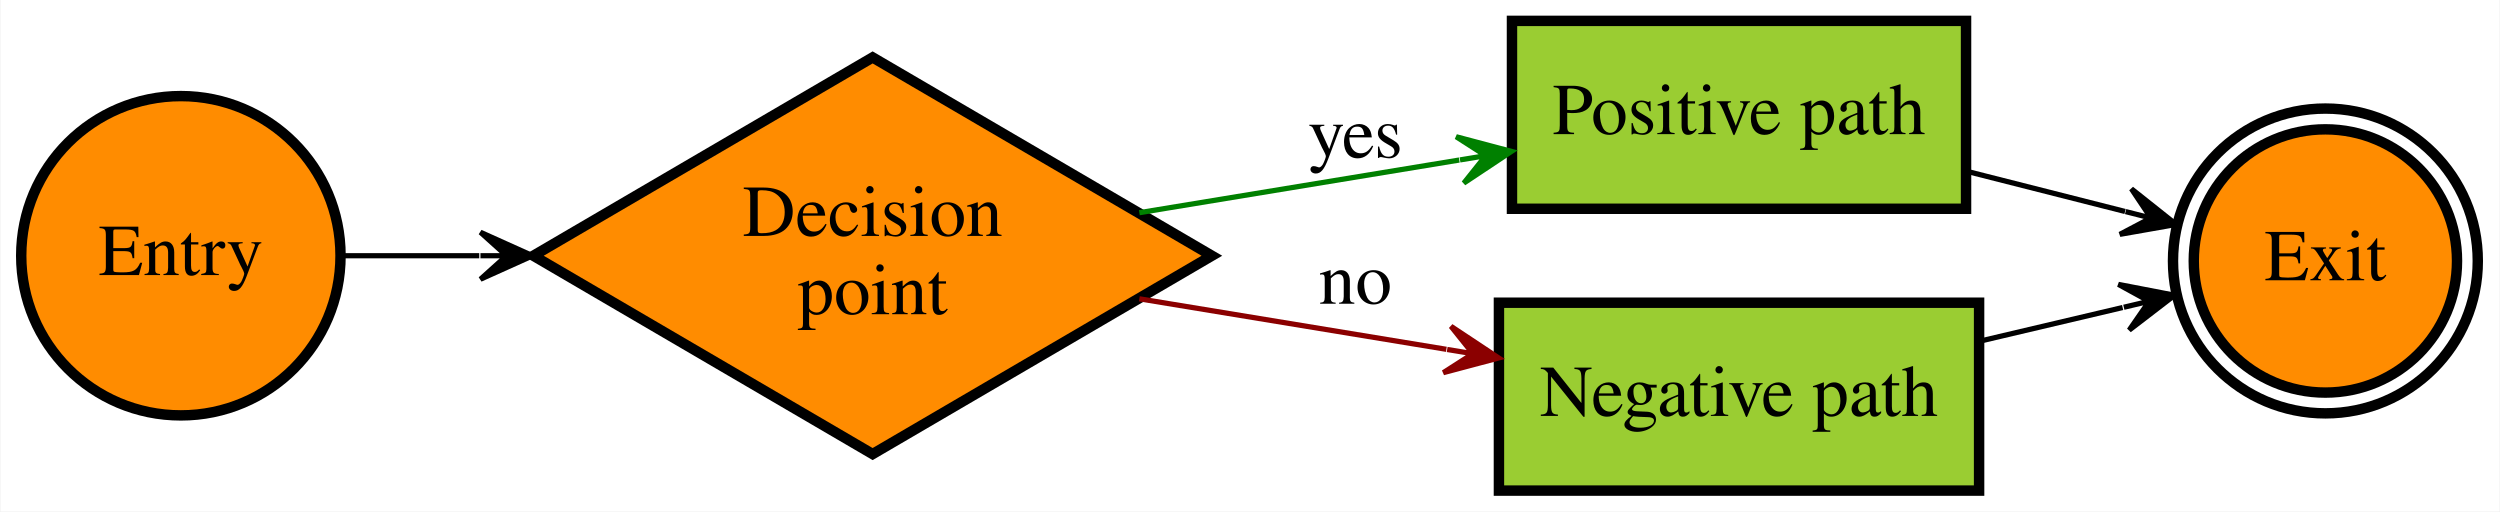
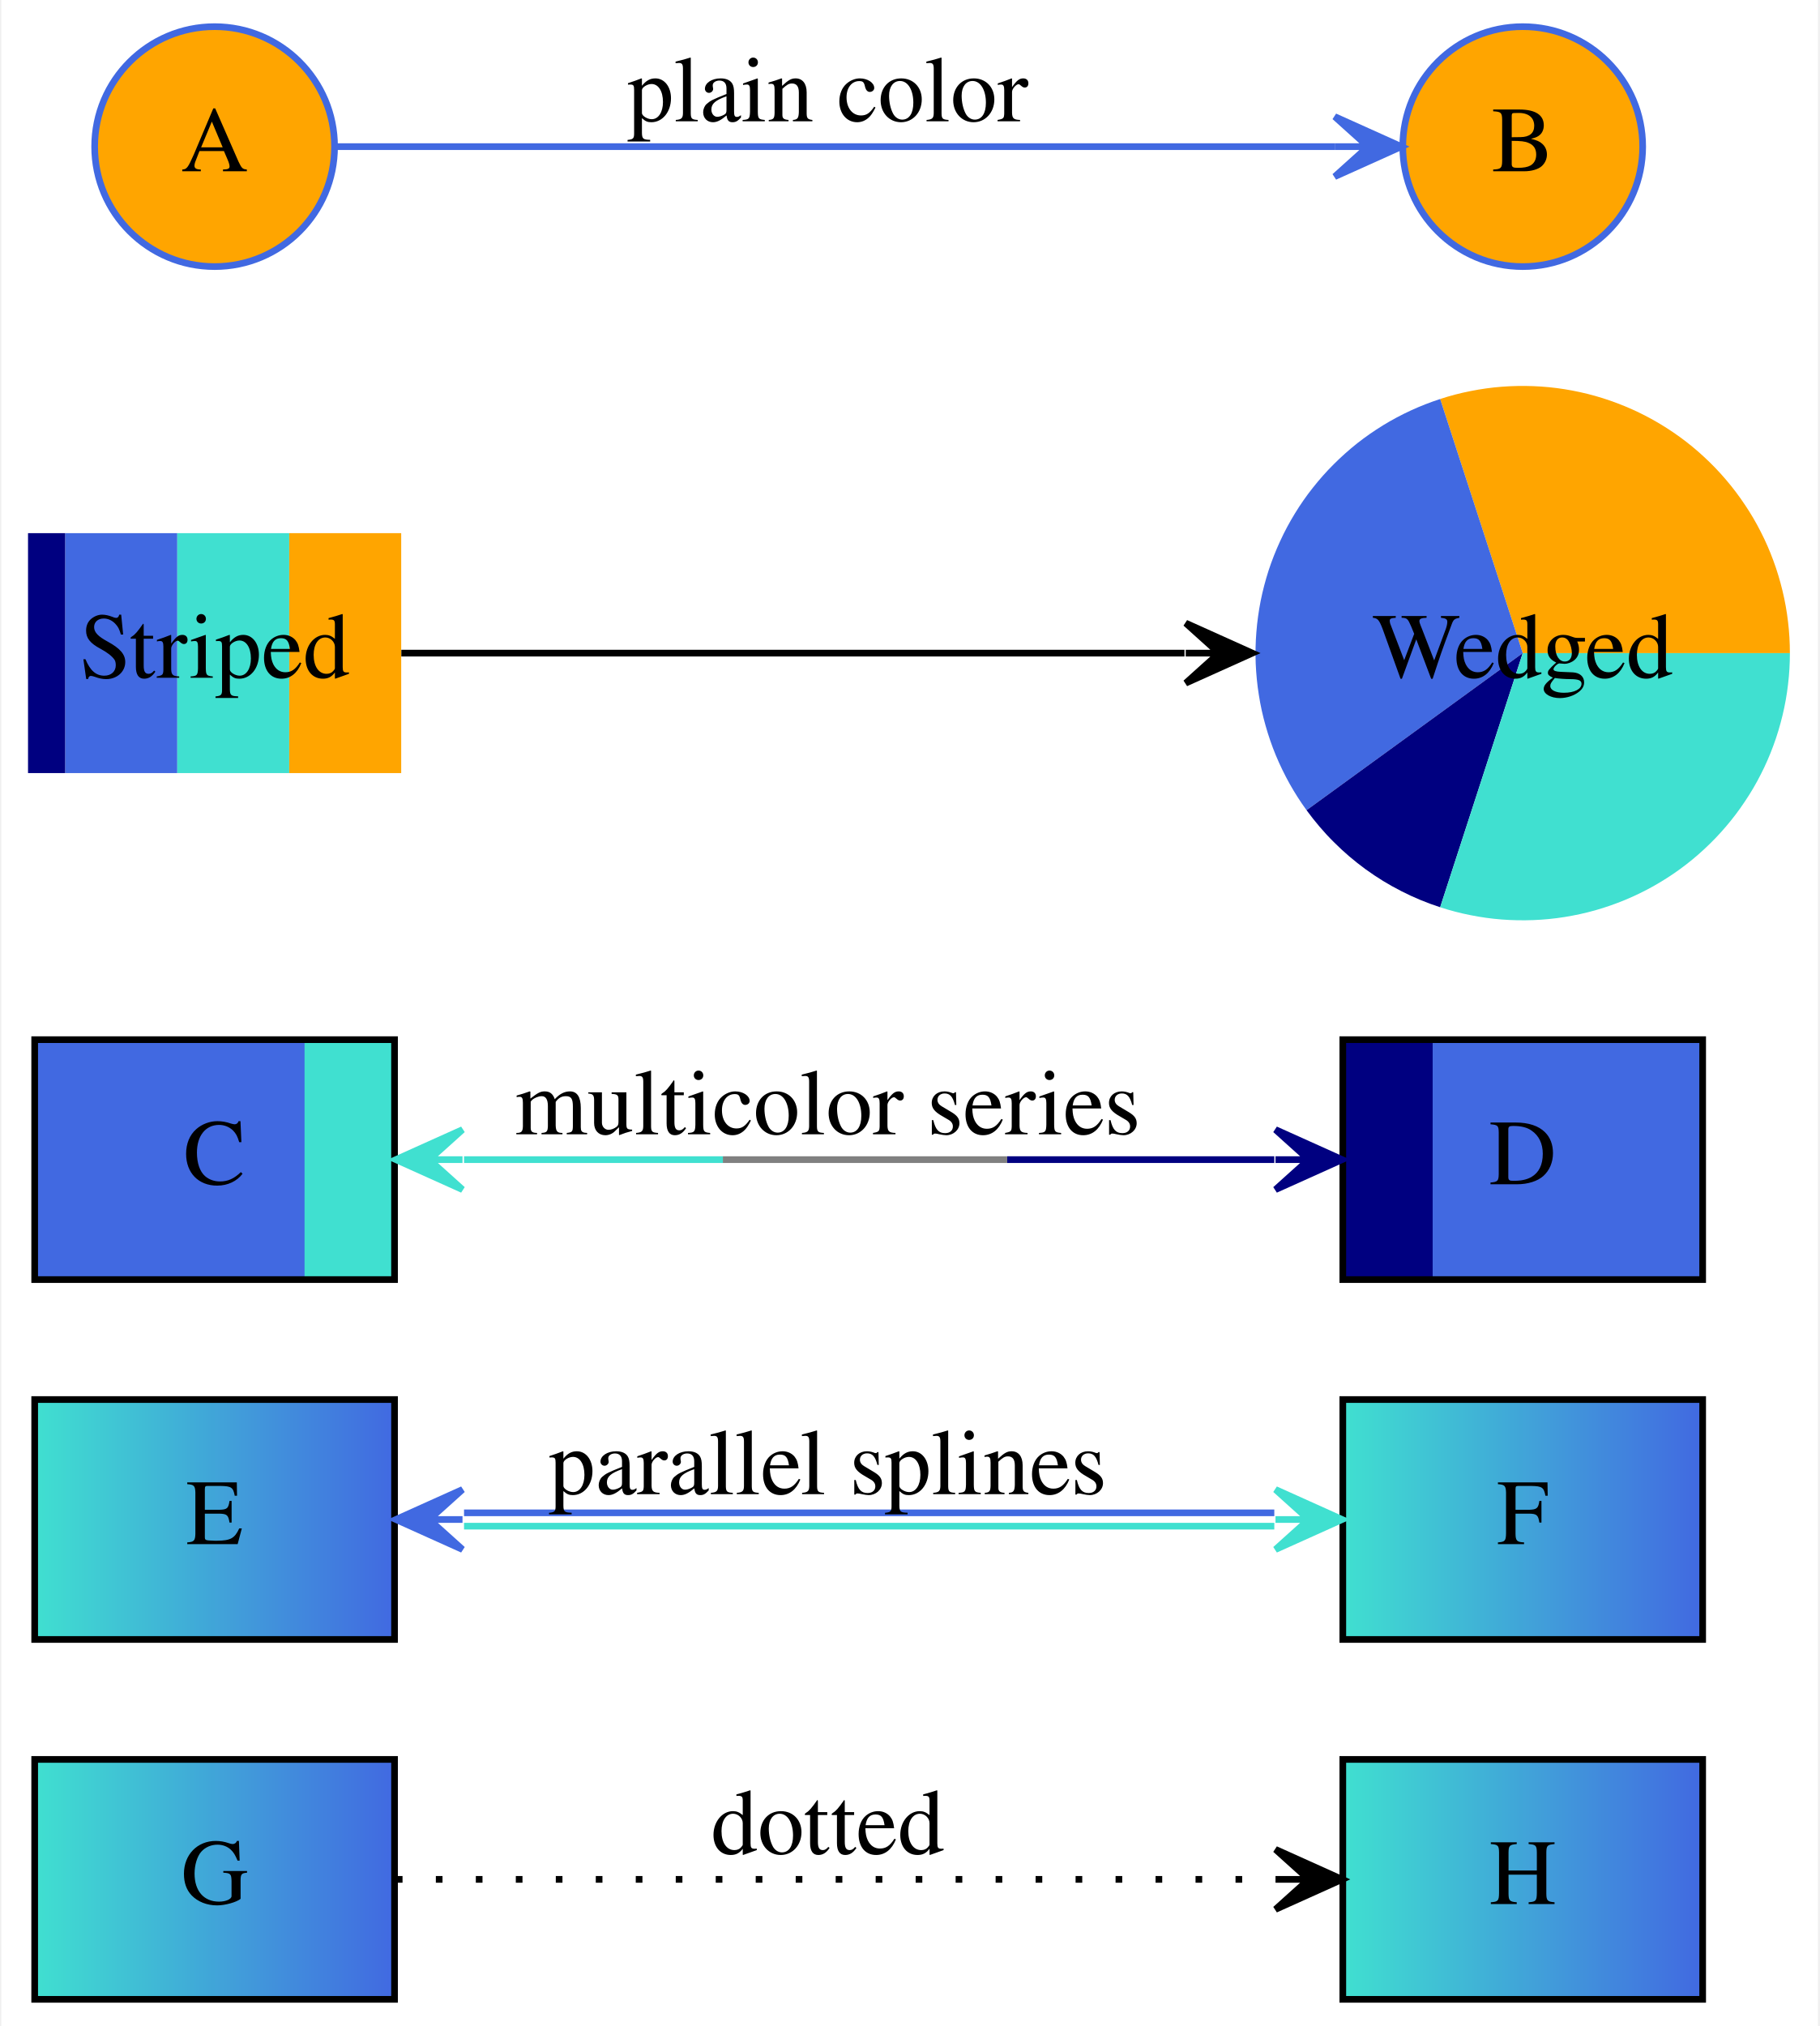
- <svg xmlns="http://www.w3.org/2000/svg" width="479pt" height="98pt" viewBox="0.00 0.00 478.79 98.00">
-   <g id="graph0" class="graph" transform="scale(1 1) rotate(0) translate(4 94)">
-     <polygon fill="white" stroke="transparent" points="-4,4 -4,-94 474.79,-94 474.79,4 -4,4" />
+ <svg xmlns="http://www.w3.org/2000/svg" width="273pt" height="304pt" viewBox="0.00 0.00 272.59 304.00">
+   <g id="graph0" class="graph" transform="scale(1 1) rotate(0) translate(4 300)">
+     <polygon fill="white" stroke="transparent" points="-4,4 -4,-300 268.59,-300 268.59,4 -4,4" />
    <g id="node1" class="node">
-       <polygon fill="#9acd32" stroke="black" stroke-width="2" points="372.59,-90 285.59,-90 285.59,-54 372.59,-54 372.59,-90" />
-       <text text-anchor="middle" x="329.09" y="-68.3" font-family="Times,serif" font-size="14.00">Positive path</text>
+       <defs>
+         <linearGradient id="l_0" gradientUnits="userSpaceOnUse" x1="1" y1="-18" x2="55" y2="-18">
+           <stop offset="0" style="stop-color:turquoise;stop-opacity:1.;" />
+           <stop offset="1" style="stop-color:royalblue;stop-opacity:1.;" />
+         </linearGradient>
+       </defs>
+       <polygon fill="url(#l_0)" stroke="black" points="55,-36 1,-36 1,0 55,0 55,-36" />
+       <text text-anchor="middle" x="28" y="-14.3" font-family="Times,serif" font-size="14.00">G</text>
+     </g>
+     <g id="node2" class="node">
+       <defs>
+         <linearGradient id="l_1" gradientUnits="userSpaceOnUse" x1="197.3" y1="-18" x2="251.3" y2="-18">
+           <stop offset="0" style="stop-color:turquoise;stop-opacity:1.;" />
+           <stop offset="1" style="stop-color:royalblue;stop-opacity:1.;" />
+         </linearGradient>
+       </defs>
+       <polygon fill="url(#l_1)" stroke="black" points="251.3,-36 197.3,-36 197.3,0 251.3,0 251.3,-36" />
+       <text text-anchor="middle" x="224.3" y="-14.3" font-family="Times,serif" font-size="14.00">H</text>
+     </g>
+     <g id="edge1" class="edge">
+       <path fill="none" stroke="black" stroke-dasharray="1,5" d="M55.2,-18C89.19,-18 148.66,-18 186.99,-18" />
+       <polygon fill="black" stroke="black" points="197.2,-18 187.2,-22.5 192.2,-18 187.2,-18 187.2,-18 187.2,-18 192.2,-18 187.2,-13.5 197.2,-18 197.2,-18" />
+       <text text-anchor="middle" x="120" y="-21.8" font-family="Times,serif" font-size="14.00">dotted</text>
+     </g>
+     <g id="node3" class="node">
+       <defs>
+         <linearGradient id="l_2" gradientUnits="userSpaceOnUse" x1="1" y1="-72" x2="55" y2="-72">
+           <stop offset="0" style="stop-color:turquoise;stop-opacity:1.;" />
+           <stop offset="1" style="stop-color:royalblue;stop-opacity:1.;" />
+         </linearGradient>
+       </defs>
+       <polygon fill="url(#l_2)" stroke="black" points="55,-90 1,-90 1,-54 55,-54 55,-90" />
+       <text text-anchor="middle" x="28" y="-68.3" font-family="Times,serif" font-size="14.00">E</text>
+     </g>
+     <g id="node4" class="node">
+       <defs>
+         <linearGradient id="l_3" gradientUnits="userSpaceOnUse" x1="197.3" y1="-72" x2="251.3" y2="-72">
+           <stop offset="0" style="stop-color:turquoise;stop-opacity:1.;" />
+           <stop offset="1" style="stop-color:royalblue;stop-opacity:1.;" />
+         </linearGradient>
+       </defs>
+       <polygon fill="url(#l_3)" stroke="black" points="251.3,-90 197.3,-90 197.3,-54 251.3,-54 251.3,-90" />
+       <text text-anchor="middle" x="224.3" y="-68.3" font-family="Times,serif" font-size="14.00">F</text>
+     </g>
+     <g id="edge2" class="edge">
+       <path fill="none" stroke="turquoise" d="M65.43,-71C100.2,-71 152.3,-71 187.02,-71" />
+       <path fill="none" stroke="royalblue" d="M65.43,-73C100.2,-73 152.3,-73 187.02,-73" />
+       <polygon fill="royalblue" stroke="royalblue" points="55.2,-72 65.2,-67.5 60.2,-72 65.2,-72 65.2,-72 65.2,-72 60.2,-72 65.2,-76.5 55.2,-72 55.2,-72" />
+       <polygon fill="turquoise" stroke="turquoise" points="197.2,-72 187.2,-76.5 192.2,-72 187.2,-72 187.2,-72 187.2,-72 192.2,-72 187.2,-67.5 197.2,-72 197.2,-72" />
+       <text text-anchor="middle" x="120" y="-75.8" font-family="Times,serif" font-size="14.00">parallel splines</text>
    </g>
    <g id="node5" class="node">
-       <ellipse fill="#ff8c00" stroke="black" stroke-width="2" cx="441.44" cy="-44" rx="25.22" ry="25.22" />
-       <ellipse fill="none" stroke="black" stroke-width="2" cx="441.44" cy="-44" rx="29.2" ry="29.2" />
-       <text text-anchor="middle" x="441.44" y="-40.3" font-family="Times,serif" font-size="14.00">Exit</text>
+       <defs>
+         <linearGradient id="l_4" gradientUnits="userSpaceOnUse" x1="1" y1="-126" x2="55" y2="-126">
+           <stop offset="0.749" style="stop-color:royalblue;stop-opacity:1.;" />
+           <stop offset="0.750" style="stop-color:turquoise;stop-opacity:1.;" />
+         </linearGradient>
+       </defs>
+       <polygon fill="url(#l_4)" stroke="black" points="55,-144 1,-144 1,-108 55,-108 55,-144" />
+       <text text-anchor="middle" x="28" y="-122.3" font-family="Times,serif" font-size="14.00">C</text>
+     </g>
+     <g id="node6" class="node">
+       <defs>
+         <linearGradient id="l_5" gradientUnits="userSpaceOnUse" x1="197.3" y1="-126" x2="251.3" y2="-126">
+           <stop offset="0.249" style="stop-color:navy;stop-opacity:1.;" />
+           <stop offset="0.250" style="stop-color:royalblue;stop-opacity:1.;" />
+         </linearGradient>
+       </defs>
+       <polygon fill="url(#l_5)" stroke="black" points="251.3,-144 197.3,-144 197.3,-108 251.3,-108 251.3,-144" />
+       <text text-anchor="middle" x="224.3" y="-122.3" font-family="Times,serif" font-size="14.00">D</text>
+     </g>
+     <g id="edge3" class="edge">
+       <path fill="none" stroke="turquoise" d="M65.43,-126C76.9,-126 90.26,-126 104.27,-126" />
+       <path fill="none" stroke="gray" d="M104.27,-126C118.27,-126 132.91,-126 146.94,-126" />
+       <path fill="none" stroke="navy" d="M146.94,-126C161.4,-126 175.21,-126 187.02,-126" />
+       <polygon fill="turquoise" stroke="turquoise" points="55.2,-126 65.2,-121.5 60.2,-126 65.2,-126 65.2,-126 65.2,-126 60.2,-126 65.2,-130.5 55.2,-126 55.2,-126" />
+       <polygon fill="navy" stroke="navy" points="197.2,-126 187.2,-130.5 192.2,-126 187.2,-126 187.2,-126 187.2,-126 192.2,-126 187.2,-121.5 197.2,-126 197.2,-126" />
+       <text text-anchor="middle" x="120" y="-129.8" font-family="Times,serif" font-size="14.00">multicolor series</text>
+     </g>
+     <g id="node7" class="node">
+       <polygon fill="navy" stroke="transparent" stroke-width="0.5" points="0,-184 5.6,-184 5.6,-220 0,-220 0,-184" />
+       <polygon fill="royalblue" stroke="transparent" stroke-width="0.5" points="5.6,-184 22.4,-184 22.4,-220 5.6,-220 5.6,-184" />
+       <polygon fill="turquoise" stroke="transparent" stroke-width="0.5" points="22.4,-184 39.2,-184 39.2,-220 22.4,-220 22.4,-184" />
+       <polygon fill="orange" stroke="transparent" stroke-width="0.5" points="39.2,-184 56,-184 56,-220 39.2,-220 39.2,-184" />
+       <polygon fill="none" stroke="transparent" points="56,-220 0,-220 0,-184 56,-184 56,-220" />
+       <text text-anchor="middle" x="28" y="-198.3" font-family="Times,serif" font-size="14.00">Striped</text>
+     </g>
+     <g id="node8" class="node">
+       <path fill="orange" stroke="transparent" stroke-width="0.5" d="M224.3,-202C224.3,-202 264.39,-202 264.39,-202 264.39,-203.57 264.3,-205.15 264.11,-206.71 263.93,-208.28 263.65,-209.83 263.28,-211.36 262.91,-212.89 262.46,-214.4 261.91,-215.88 261.37,-217.35 260.74,-218.8 260.02,-220.2 259.31,-221.61 258.51,-222.97 257.63,-224.27 256.76,-225.58 255.81,-226.84 254.78,-228.04 253.76,-229.24 252.67,-230.37 251.51,-231.44 250.36,-232.51 249.14,-233.51 247.86,-234.44 246.59,-235.36 245.26,-236.21 243.89,-236.98 242.51,-237.75 241.09,-238.44 239.64,-239.04 238.18,-239.64 236.7,-240.16 235.18,-240.59 233.66,-241.02 232.12,-241.35 230.57,-241.6 229.01,-241.85 227.44,-242 225.87,-242.06 224.3,-242.12 222.72,-242.09 221.15,-241.97 219.58,-241.85 218.02,-241.63 216.47,-241.32 214.93,-241.02 213.4,-240.62 211.91,-240.13 211.91,-240.13 224.3,-202 224.3,-202" />
+       <path fill="royalblue" stroke="transparent" stroke-width="0.5" d="M224.3,-202C224.3,-202 211.91,-240.13 211.91,-240.13 210.41,-239.64 208.94,-239.07 207.51,-238.41 206.08,-237.75 204.69,-237.01 203.35,-236.19 202,-235.36 200.71,-234.46 199.47,-233.49 198.24,-232.51 197.06,-231.46 195.95,-230.35 194.83,-229.24 193.79,-228.06 192.81,-226.82 191.83,-225.59 190.93,-224.29 190.11,-222.95 189.29,-221.61 188.54,-220.22 187.89,-218.79 187.23,-217.36 186.65,-215.89 186.16,-214.39 185.68,-212.89 185.28,-211.37 184.97,-209.82 184.67,-208.28 184.45,-206.72 184.33,-205.15 184.2,-203.58 184.17,-202 184.23,-200.43 184.3,-198.85 184.45,-197.28 184.7,-195.73 184.94,-194.17 185.28,-192.63 185.71,-191.12 186.14,-189.6 186.65,-188.11 187.25,-186.66 187.86,-185.2 188.55,-183.78 189.31,-182.41 190.08,-181.04 190.93,-179.71 191.86,-178.43 191.86,-178.43 224.3,-202 224.3,-202" />
+       <path fill="navy" stroke="transparent" stroke-width="0.5" d="M224.3,-202C224.3,-202 191.86,-178.43 191.86,-178.43 192.48,-177.58 193.13,-176.76 193.81,-175.96 194.49,-175.16 195.2,-174.39 195.95,-173.65 196.69,-172.91 197.46,-172.19 198.26,-171.51 199.06,-170.83 199.88,-170.18 200.73,-169.56 201.58,-168.95 202.45,-168.36 203.35,-167.81 204.24,-167.27 205.16,-166.75 206.09,-166.28 207.03,-165.8 207.98,-165.36 208.95,-164.96 209.92,-164.56 210.91,-164.19 211.91,-163.87 211.91,-163.87 224.3,-202 224.3,-202" />
+       <path fill="turquoise" stroke="transparent" stroke-width="0.5" d="M224.3,-202C224.3,-202 211.91,-163.87 211.91,-163.87 213.4,-163.38 214.93,-162.98 216.47,-162.68 218.02,-162.37 219.58,-162.15 221.15,-162.03 222.72,-161.91 224.3,-161.88 225.87,-161.94 227.44,-162 229.01,-162.15 230.57,-162.4 232.12,-162.65 233.66,-162.98 235.18,-163.41 236.7,-163.84 238.18,-164.36 239.64,-164.96 241.09,-165.56 242.51,-166.25 243.89,-167.02 245.26,-167.79 246.59,-168.64 247.86,-169.56 249.14,-170.49 250.36,-171.49 251.51,-172.56 252.67,-173.63 253.76,-174.76 254.78,-175.96 255.81,-177.16 256.76,-178.42 257.63,-179.73 258.51,-181.03 259.31,-182.39 260.02,-183.8 260.74,-185.2 261.37,-186.65 261.91,-188.12 262.46,-189.6 262.91,-191.11 263.28,-192.64 263.65,-194.17 263.93,-195.72 264.11,-197.29 264.3,-198.85 264.39,-200.43 264.39,-202 264.39,-202 224.3,-202 224.3,-202" />
+       <ellipse fill="none" stroke="transparent" cx="224.3" cy="-202" rx="40.09" ry="40.09" />
+       <text text-anchor="middle" x="224.3" y="-198.3" font-family="Times,serif" font-size="14.00">Wedged</text>
    </g>
    <g id="edge4" class="edge">
-       <path fill="none" stroke="black" d="M372.76,-61.17C382.75,-58.64 393.32,-55.96 403.06,-53.48" />
-       <polygon fill="black" stroke="black" points="412.86,-51 404.27,-57.82 408.01,-52.23 403.16,-53.46 403.16,-53.46 403.16,-53.46 408.01,-52.23 402.06,-49.1 412.86,-51 412.86,-51" />
+       <path fill="none" stroke="black" d="M56.02,-202C86.33,-202 136.14,-202 173.54,-202" />
+       <polygon fill="black" stroke="black" points="183.73,-202 173.73,-206.5 178.73,-202 173.73,-202 173.73,-202 173.73,-202 178.73,-202 173.73,-197.5 183.73,-202 183.73,-202" />
    </g>
-     <g id="node2" class="node">
-       <polygon fill="#9acd32" stroke="black" stroke-width="2" points="375.09,-36 283.09,-36 283.09,0 375.09,0 375.09,-36" />
-       <text text-anchor="middle" x="329.09" y="-14.3" font-family="Times,serif" font-size="14.00">Negative path</text>
+     <g id="node9" class="node">
+       <ellipse fill="orange" stroke="royalblue" cx="28" cy="-278" rx="18" ry="18" />
+       <text text-anchor="middle" x="28" y="-274.3" font-family="Times,serif" font-size="14.00">A</text>
+     </g>
+     <g id="node10" class="node">
+       <ellipse fill="orange" stroke="royalblue" cx="224.3" cy="-278" rx="18" ry="18" />
+       <text text-anchor="middle" x="224.3" y="-274.3" font-family="Times,serif" font-size="14.00">B</text>
    </g>
    <g id="edge5" class="edge">
-       <path fill="none" stroke="black" d="M375.3,-28.65C384.36,-30.79 393.81,-33.01 402.59,-35.08" />
-       <polygon fill="black" stroke="black" points="412.55,-37.43 401.78,-39.51 407.68,-36.28 402.82,-35.13 402.82,-35.13 402.82,-35.13 407.68,-36.28 403.85,-30.75 412.55,-37.43 412.55,-37.43" />
-     </g>
-     <g id="node3" class="node">
-       <ellipse fill="#ff8c00" stroke="black" stroke-width="2" cx="30.55" cy="-45" rx="30.59" ry="30.59" />
-       <text text-anchor="middle" x="30.55" y="-41.3" font-family="Times,serif" font-size="14.00">Entry</text>
-     </g>
-     <g id="node4" class="node">
-       <polygon fill="#ff8c00" stroke="black" stroke-width="2" points="163.09,-83 98.09,-45 163.09,-7 228.09,-45 163.09,-83" />
-       <text text-anchor="middle" x="163.09" y="-48.8" font-family="Times,serif" font-size="14.00">Decision</text>
-       <text text-anchor="middle" x="163.09" y="-33.8" font-family="Times,serif" font-size="14.00">point</text>
-     </g>
-     <g id="edge1" class="edge">
-       <path fill="none" stroke="black" d="M61.17,-45C69.24,-45 78.35,-45 87.72,-45" />
-       <polygon fill="black" stroke="black" points="97.95,-45 87.95,-49.5 92.95,-45 87.95,-45 87.95,-45 87.95,-45 92.95,-45 87.95,-40.5 97.95,-45 97.95,-45" />
-     </g>
-     <g id="edge2" class="edge">
-       <path fill="none" stroke="#008000" d="M214.19,-53.25C233.6,-56.44 255.84,-60.1 275.49,-63.34" />
-       <polygon fill="#008000" stroke="#008000" points="285.49,-64.99 274.9,-67.8 280.56,-64.17 275.63,-63.36 275.63,-63.36 275.63,-63.36 280.56,-64.17 276.36,-58.92 285.49,-64.99 285.49,-64.99" />
-       <text text-anchor="middle" x="255.59" y="-63.8" font-family="Times,serif" font-size="14.00">yes</text>
-     </g>
-     <g id="edge3" class="edge">
-       <path fill="none" stroke="#8b0000" d="M214.19,-36.75C232.8,-33.69 254,-30.2 273.02,-27.07" />
-       <polygon fill="#8b0000" stroke="#8b0000" points="283.04,-25.42 273.9,-31.48 278.11,-26.23 273.17,-27.04 273.17,-27.04 273.17,-27.04 278.11,-26.23 272.44,-22.6 283.04,-25.42 283.04,-25.42" />
-       <text text-anchor="middle" x="255.59" y="-35.8" font-family="Times,serif" font-size="14.00">no</text>
+       <path fill="none" stroke="royalblue" d="M46.24,-278C80.09,-278 155.45,-278 196.09,-278" />
+       <polygon fill="royalblue" stroke="royalblue" points="206.09,-278 196.09,-282.5 201.09,-278 196.09,-278 196.09,-278 196.09,-278 201.09,-278 196.09,-273.5 206.09,-278 206.09,-278" />
+       <text text-anchor="middle" x="120" y="-281.8" font-family="Times,serif" font-size="14.00">plain color</text>
    </g>
  </g>
</svg>
